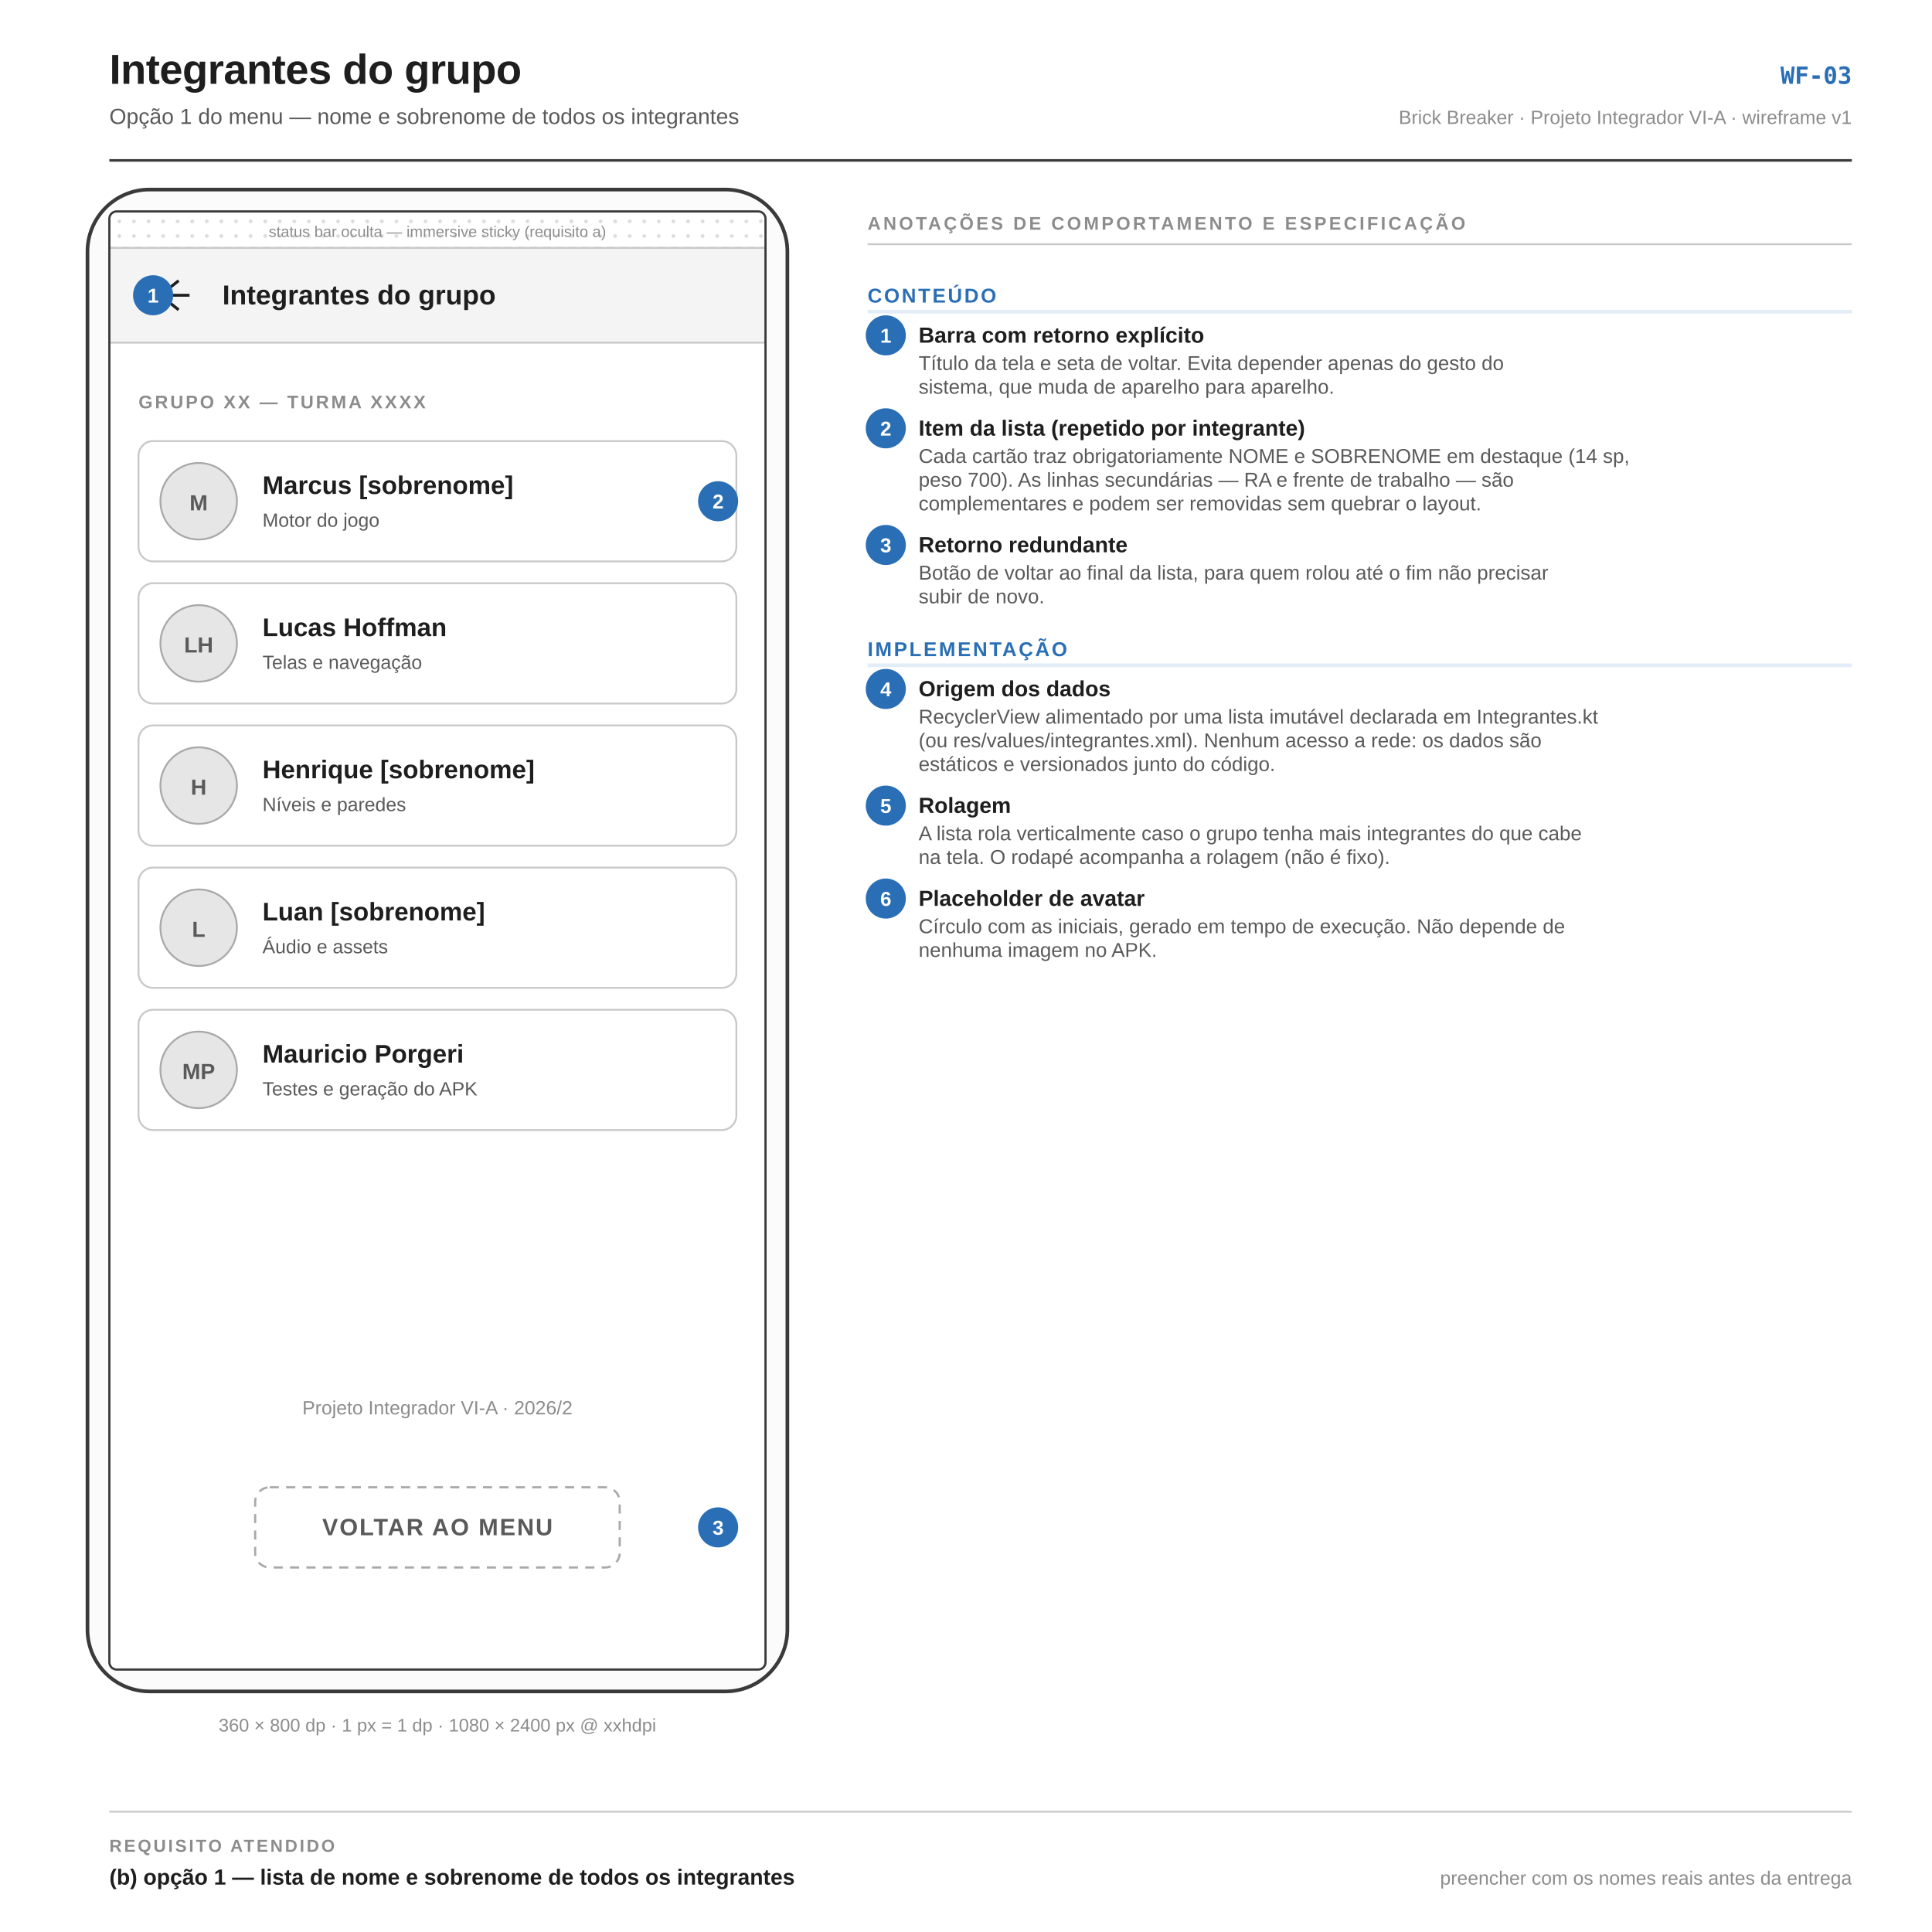
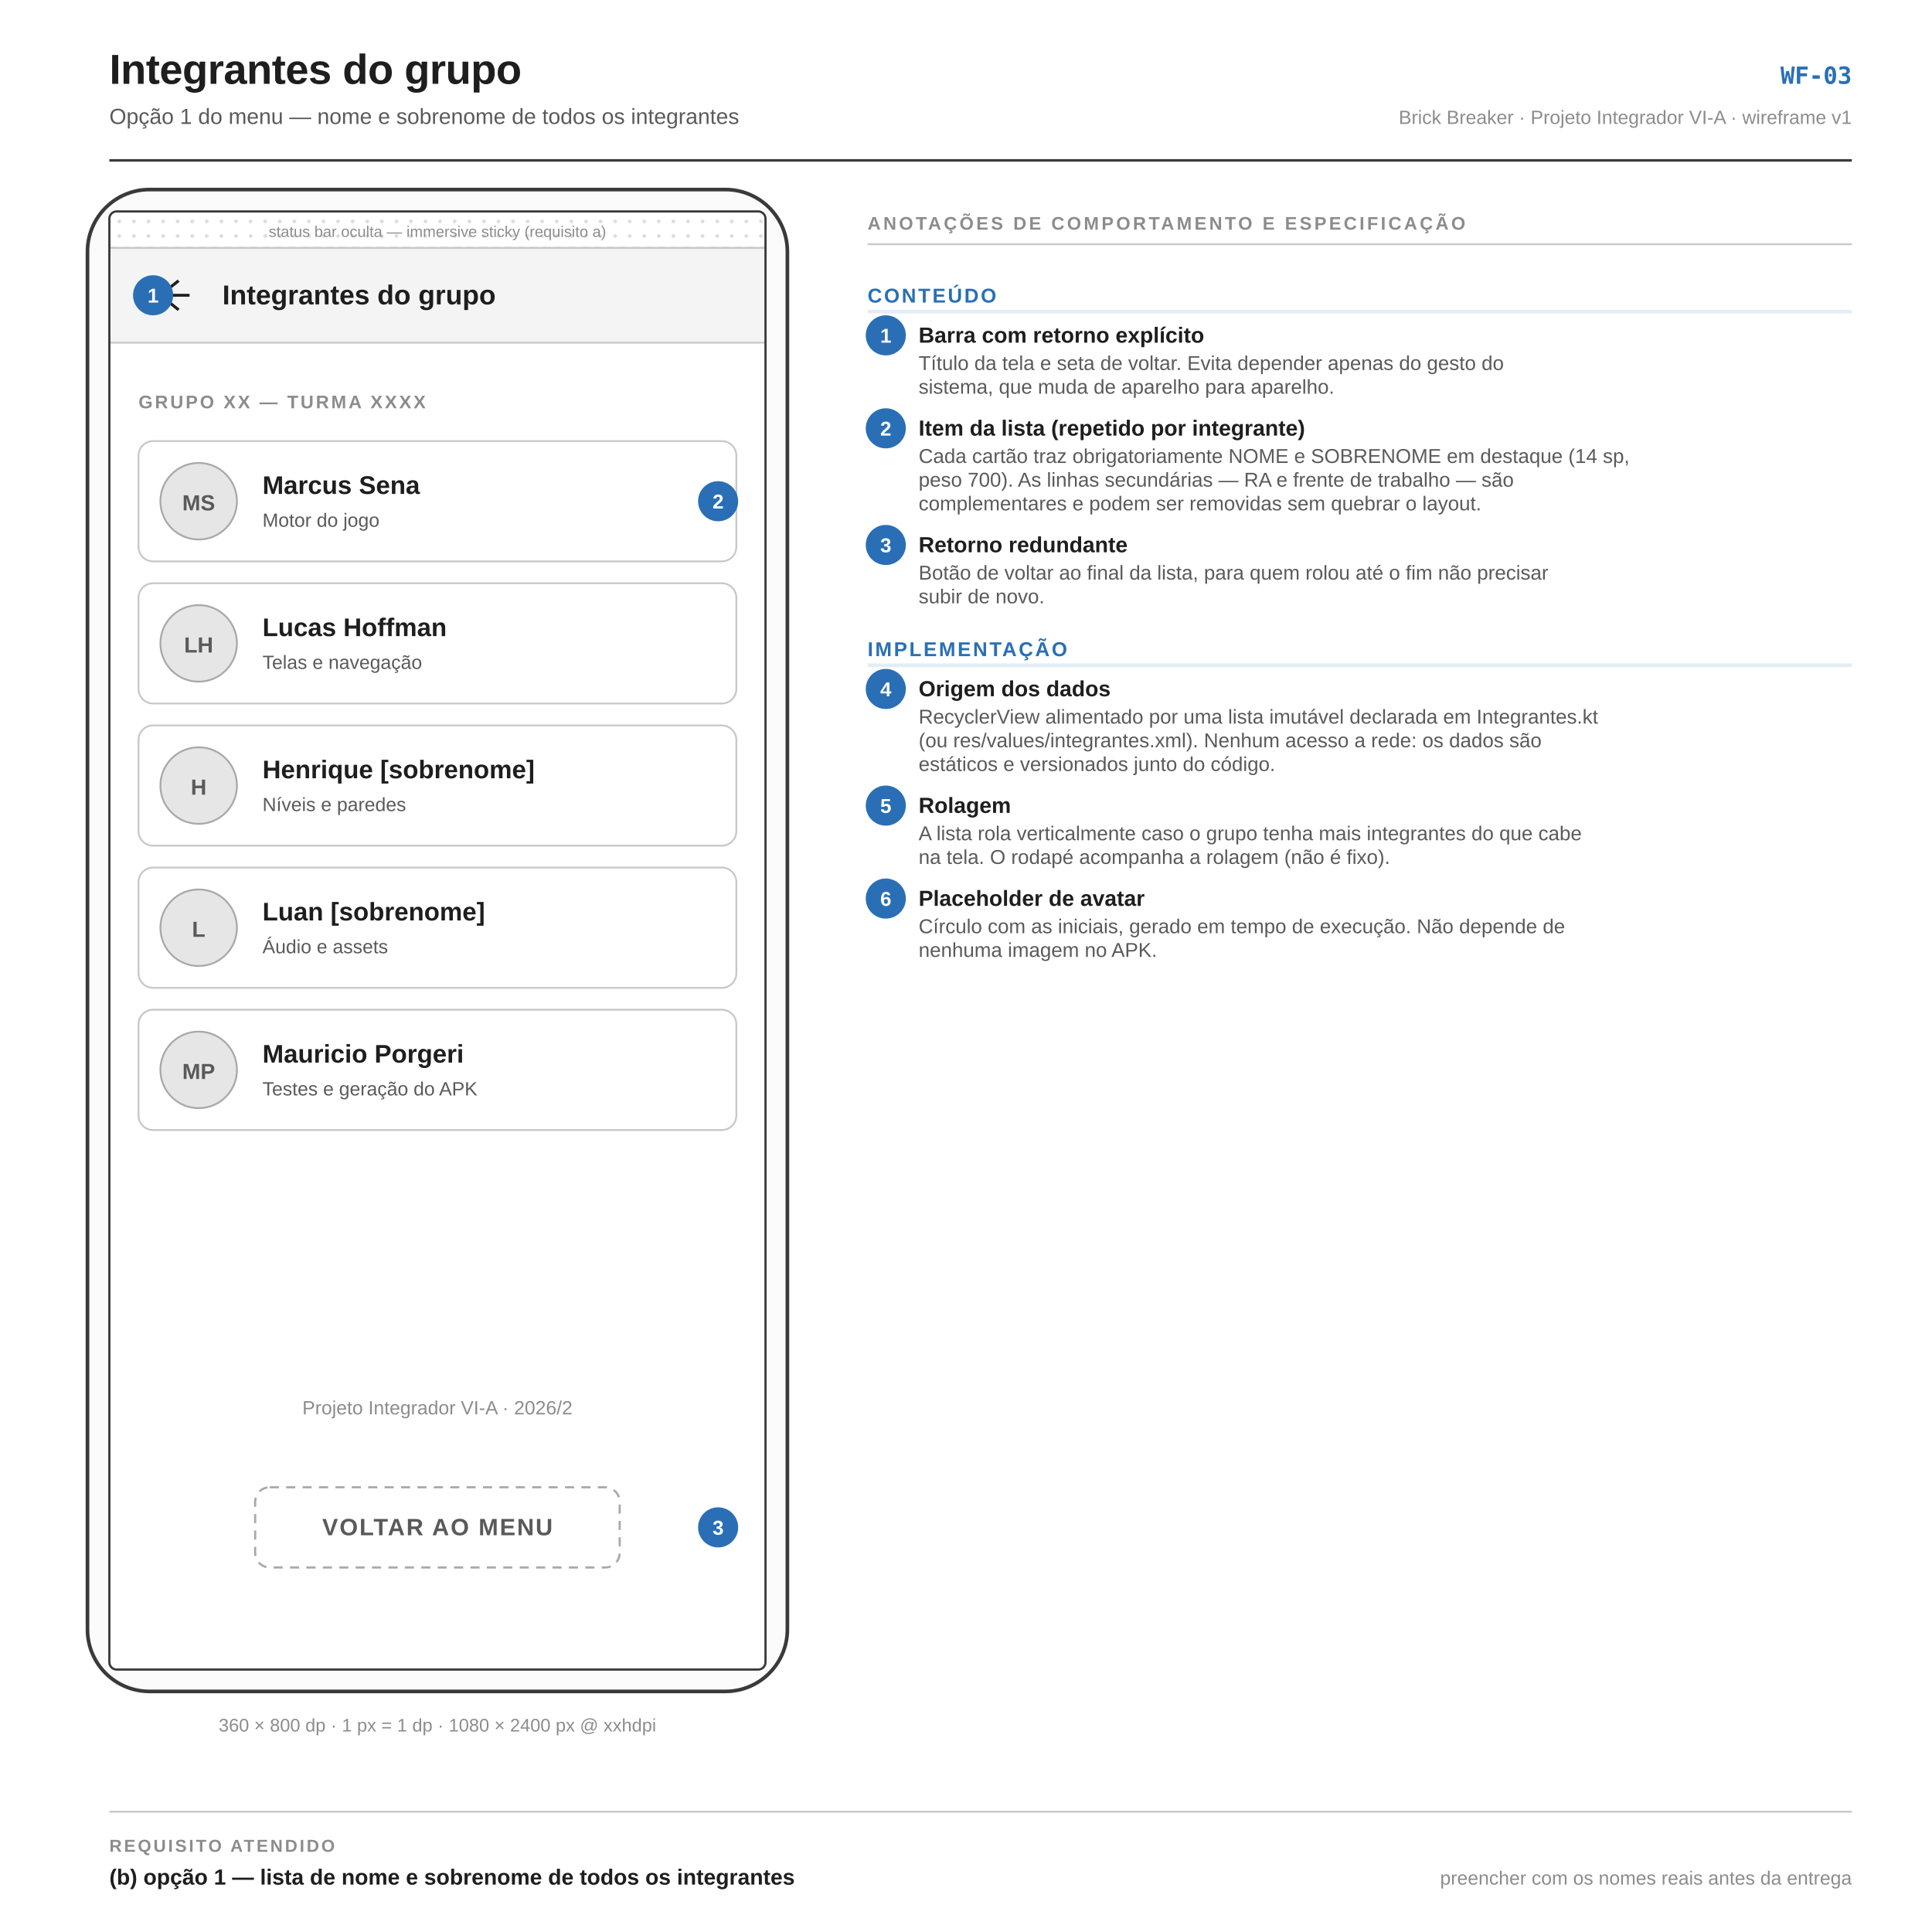
<svg xmlns="http://www.w3.org/2000/svg" width="1060" height="1060" viewBox="0 0 1060 1060" font-family="'Segoe UI','Helvetica Neue',Arial,sans-serif">
  <defs>
    <pattern id="hA" width="6" height="6" patternUnits="userSpaceOnUse" patternTransform="rotate(45)">
      <line x1="0" y1="0" x2="0" y2="6" stroke="#8C8C8C" stroke-width="1.2" />
    </pattern>
    <pattern id="hB" width="5" height="5" patternUnits="userSpaceOnUse">
      <line x1="0" y1="0" x2="0" y2="5" stroke="#6E6E6E" stroke-width="1.1" />
      <line x1="0" y1="0" x2="5" y2="0" stroke="#6E6E6E" stroke-width="1.1" />
    </pattern>
    <pattern id="hX" width="4" height="4" patternUnits="userSpaceOnUse" patternTransform="rotate(45)">
      <line x1="0" y1="0" x2="0" y2="4" stroke="#EDEDED" stroke-width="1.6" />
    </pattern>
    <pattern id="dots" width="8" height="8" patternUnits="userSpaceOnUse">
      <circle cx="1.5" cy="1.5" r="1" fill="#D8D8D8" />
    </pattern>
    <marker id="seta" viewBox="0 0 10 10" refX="9" refY="5" markerWidth="7" markerHeight="7" orient="auto-start-reverse">
      <path d="M 0 0 L 10 5 L 0 10 z" fill="#2A6FB5" />
    </marker>
  </defs>
  <rect x="0" y="0" width="1060" height="1060" rx="0" fill="#FFFFFF" stroke="none" stroke-width="1" />
  <text x="60" y="46" font-family="'Segoe UI','Helvetica Neue',Arial,sans-serif" font-size="23" font-weight="800" fill="#1E1E1E" text-anchor="start" letter-spacing="-0.2">Integrantes do grupo</text>
  <text x="60" y="68" font-family="'Segoe UI','Helvetica Neue',Arial,sans-serif" font-size="12" font-weight="400" fill="#5A5A5A" text-anchor="start">Opção 1 do menu — nome e sobrenome de todos os integrantes</text>
  <text x="1016" y="46" font-family="'Cascadia Mono','Consolas','DejaVu Sans Mono',monospace" font-size="13" font-weight="700" fill="#2A6FB5" text-anchor="end">WF-03</text>
  <text x="1016" y="68" font-family="'Segoe UI','Helvetica Neue',Arial,sans-serif" font-size="10.5" font-weight="400" fill="#8C8C8C" text-anchor="end">Brick Breaker · Projeto Integrador VI-A · wireframe v1</text>
  <line x1="60" y1="88" x2="1016" y2="88" stroke="#3A3A3A" stroke-width="1.4" />
  <rect x="48" y="104" width="384" height="824" rx="34" fill="#FBFBFB" stroke="#3A3A3A" stroke-width="2" />
  <rect x="60" y="116" width="360" height="800" rx="4" fill="#FFFFFF" stroke="#C8C8C8" stroke-width="1" />
  <rect x="60" y="116" width="360" height="20" rx="0" fill="url(#dots)" stroke="none" stroke-width="1" />
  <line x1="60" y1="136" x2="420" y2="136" stroke="#C8C8C8" stroke-width="1" stroke-dasharray="4 3" />
  <text x="240" y="130" font-family="'Segoe UI','Helvetica Neue',Arial,sans-serif" font-size="8.5" font-weight="400" fill="#8C8C8C" text-anchor="middle">status bar oculta — immersive sticky (requisito a)</text>
  <rect x="60" y="136" width="360" height="52" rx="0" fill="#F4F4F4" stroke="#C8C8C8" stroke-width="1" />
  <path d="M 88 162 l 10 -8 M 88 162 l 10 8 M 88 162 h 16" fill="none" stroke="#1E1E1E" stroke-width="1.6" />
  <text x="122" y="167" font-family="'Segoe UI','Helvetica Neue',Arial,sans-serif" font-size="15" font-weight="700" fill="#1E1E1E" text-anchor="start">Integrantes do grupo</text>
  <text x="76" y="224" font-family="'Segoe UI','Helvetica Neue',Arial,sans-serif" font-size="10" font-weight="700" fill="#8C8C8C" text-anchor="start" letter-spacing="1.2">GRUPO XX — TURMA XXXX</text>
  <rect x="76" y="242" width="328" height="66" rx="8" fill="#FFFFFF" stroke="#C8C8C8" stroke-width="1" />
  <circle cx="109" cy="275" r="21" fill="#E6E6E6" stroke="#A9A9A9" stroke-width="1" />
-   <text x="109" y="280" font-family="'Segoe UI','Helvetica Neue',Arial,sans-serif" font-size="12" font-weight="700" fill="#5A5A5A" text-anchor="middle">M</text>
-   <text x="144" y="271" font-family="'Segoe UI','Helvetica Neue',Arial,sans-serif" font-size="14" font-weight="700" fill="#1E1E1E" text-anchor="start">Marcus [sobrenome]</text>
+   <text x="109" y="280" font-family="'Segoe UI','Helvetica Neue',Arial,sans-serif" font-size="12" font-weight="700" fill="#5A5A5A" text-anchor="middle">MS</text>
+   <text x="144" y="271" font-family="'Segoe UI','Helvetica Neue',Arial,sans-serif" font-size="14" font-weight="700" fill="#1E1E1E" text-anchor="start">Marcus Sena</text>
  <text x="144" y="289" font-family="'Segoe UI','Helvetica Neue',Arial,sans-serif" font-size="10.5" font-weight="400" fill="#5A5A5A" text-anchor="start">Motor do jogo</text>
  <rect x="76" y="320" width="328" height="66" rx="8" fill="#FFFFFF" stroke="#C8C8C8" stroke-width="1" />
  <circle cx="109" cy="353" r="21" fill="#E6E6E6" stroke="#A9A9A9" stroke-width="1" />
  <text x="109" y="358" font-family="'Segoe UI','Helvetica Neue',Arial,sans-serif" font-size="12" font-weight="700" fill="#5A5A5A" text-anchor="middle">LH</text>
  <text x="144" y="349" font-family="'Segoe UI','Helvetica Neue',Arial,sans-serif" font-size="14" font-weight="700" fill="#1E1E1E" text-anchor="start">Lucas Hoffman</text>
  <text x="144" y="367" font-family="'Segoe UI','Helvetica Neue',Arial,sans-serif" font-size="10.5" font-weight="400" fill="#5A5A5A" text-anchor="start">Telas e navegação</text>
  <rect x="76" y="398" width="328" height="66" rx="8" fill="#FFFFFF" stroke="#C8C8C8" stroke-width="1" />
  <circle cx="109" cy="431" r="21" fill="#E6E6E6" stroke="#A9A9A9" stroke-width="1" />
  <text x="109" y="436" font-family="'Segoe UI','Helvetica Neue',Arial,sans-serif" font-size="12" font-weight="700" fill="#5A5A5A" text-anchor="middle">H</text>
  <text x="144" y="427" font-family="'Segoe UI','Helvetica Neue',Arial,sans-serif" font-size="14" font-weight="700" fill="#1E1E1E" text-anchor="start">Henrique [sobrenome]</text>
  <text x="144" y="445" font-family="'Segoe UI','Helvetica Neue',Arial,sans-serif" font-size="10.5" font-weight="400" fill="#5A5A5A" text-anchor="start">Níveis e paredes</text>
  <rect x="76" y="476" width="328" height="66" rx="8" fill="#FFFFFF" stroke="#C8C8C8" stroke-width="1" />
  <circle cx="109" cy="509" r="21" fill="#E6E6E6" stroke="#A9A9A9" stroke-width="1" />
  <text x="109" y="514" font-family="'Segoe UI','Helvetica Neue',Arial,sans-serif" font-size="12" font-weight="700" fill="#5A5A5A" text-anchor="middle">L</text>
  <text x="144" y="505" font-family="'Segoe UI','Helvetica Neue',Arial,sans-serif" font-size="14" font-weight="700" fill="#1E1E1E" text-anchor="start">Luan [sobrenome]</text>
  <text x="144" y="523" font-family="'Segoe UI','Helvetica Neue',Arial,sans-serif" font-size="10.5" font-weight="400" fill="#5A5A5A" text-anchor="start">Áudio e assets</text>
  <rect x="76" y="554" width="328" height="66" rx="8" fill="#FFFFFF" stroke="#C8C8C8" stroke-width="1" />
  <circle cx="109" cy="587" r="21" fill="#E6E6E6" stroke="#A9A9A9" stroke-width="1" />
  <text x="109" y="592" font-family="'Segoe UI','Helvetica Neue',Arial,sans-serif" font-size="12" font-weight="700" fill="#5A5A5A" text-anchor="middle">MP</text>
  <text x="144" y="583" font-family="'Segoe UI','Helvetica Neue',Arial,sans-serif" font-size="14" font-weight="700" fill="#1E1E1E" text-anchor="start">Mauricio Porgeri</text>
  <text x="144" y="601" font-family="'Segoe UI','Helvetica Neue',Arial,sans-serif" font-size="10.5" font-weight="400" fill="#5A5A5A" text-anchor="start">Testes e geração do APK</text>
  <text x="240" y="776" font-family="'Segoe UI','Helvetica Neue',Arial,sans-serif" font-size="10.5" font-weight="400" fill="#8C8C8C" text-anchor="middle">Projeto Integrador VI-A · 2026/2</text>
  <rect x="140" y="816" width="200" height="44" rx="8" fill="none" stroke="#A9A9A9" stroke-width="1.2" stroke-dasharray="5 4" />
  <text x="240" y="842.33" font-family="'Segoe UI','Helvetica Neue',Arial,sans-serif" font-size="13" font-weight="600" fill="#5A5A5A" text-anchor="middle" letter-spacing="0.8">VOLTAR AO MENU</text>
  <circle cx="84" cy="162" r="11" fill="#2A6FB5" stroke="none" stroke-width="1" />
  <text x="84" y="166" font-family="'Segoe UI','Helvetica Neue',Arial,sans-serif" font-size="11" font-weight="700" fill="#fff" text-anchor="middle">1</text>
  <circle cx="394" cy="275" r="11" fill="#2A6FB5" stroke="none" stroke-width="1" />
  <text x="394" y="279" font-family="'Segoe UI','Helvetica Neue',Arial,sans-serif" font-size="11" font-weight="700" fill="#fff" text-anchor="middle">2</text>
  <circle cx="394" cy="838" r="11" fill="#2A6FB5" stroke="none" stroke-width="1" />
  <text x="394" y="842" font-family="'Segoe UI','Helvetica Neue',Arial,sans-serif" font-size="11" font-weight="700" fill="#fff" text-anchor="middle">3</text>
  <rect x="60" y="116" width="360" height="800" rx="4" fill="none" stroke="#3A3A3A" stroke-width="1.2" />
  <text x="240" y="950" font-family="'Segoe UI','Helvetica Neue',Arial,sans-serif" font-size="10" font-weight="400" fill="#8C8C8C" text-anchor="middle">360 × 800 dp  ·  1 px = 1 dp  ·  1080 × 2400 px @ xxhdpi</text>
  <text x="476" y="126" font-family="'Segoe UI','Helvetica Neue',Arial,sans-serif" font-size="10" font-weight="700" fill="#8C8C8C" text-anchor="start" letter-spacing="1.4">ANOTAÇÕES DE COMPORTAMENTO E ESPECIFICAÇÃO</text>
  <line x1="476" y1="134" x2="1016" y2="134" stroke="#C8C8C8" stroke-width="1" />
  <text x="476" y="166" font-family="'Segoe UI','Helvetica Neue',Arial,sans-serif" font-size="11" font-weight="700" fill="#2A6FB5" text-anchor="start" letter-spacing="1.1">CONTEÚDO</text>
  <line x1="476" y1="171" x2="1016" y2="171" stroke="#E3EDF7" stroke-width="2" />
  <circle cx="486" cy="184" r="11" fill="#2A6FB5" stroke="none" stroke-width="1" />
  <text x="486" y="188" font-family="'Segoe UI','Helvetica Neue',Arial,sans-serif" font-size="11" font-weight="700" fill="#fff" text-anchor="middle">1</text>
  <text x="504" y="188" font-family="'Segoe UI','Helvetica Neue',Arial,sans-serif" font-size="12" font-weight="700" fill="#1E1E1E" text-anchor="start">Barra com retorno explícito</text>
  <text x="504" y="203" font-family="'Segoe UI','Helvetica Neue',Arial,sans-serif" font-size="11" font-weight="400" fill="#5A5A5A" text-anchor="start">Título da tela e seta de voltar. Evita depender apenas do gesto do</text>
  <text x="504" y="216" font-family="'Segoe UI','Helvetica Neue',Arial,sans-serif" font-size="11" font-weight="400" fill="#5A5A5A" text-anchor="start">sistema, que muda de aparelho para aparelho.</text>
  <circle cx="486" cy="235" r="11" fill="#2A6FB5" stroke="none" stroke-width="1" />
  <text x="486" y="239" font-family="'Segoe UI','Helvetica Neue',Arial,sans-serif" font-size="11" font-weight="700" fill="#fff" text-anchor="middle">2</text>
  <text x="504" y="239" font-family="'Segoe UI','Helvetica Neue',Arial,sans-serif" font-size="12" font-weight="700" fill="#1E1E1E" text-anchor="start">Item da lista (repetido por integrante)</text>
  <text x="504" y="254" font-family="'Segoe UI','Helvetica Neue',Arial,sans-serif" font-size="11" font-weight="400" fill="#5A5A5A" text-anchor="start">Cada cartão traz obrigatoriamente NOME e SOBRENOME em destaque (14 sp,</text>
  <text x="504" y="267" font-family="'Segoe UI','Helvetica Neue',Arial,sans-serif" font-size="11" font-weight="400" fill="#5A5A5A" text-anchor="start">peso 700). As linhas secundárias — RA e frente de trabalho — são</text>
  <text x="504" y="280" font-family="'Segoe UI','Helvetica Neue',Arial,sans-serif" font-size="11" font-weight="400" fill="#5A5A5A" text-anchor="start">complementares e podem ser removidas sem quebrar o layout.</text>
  <circle cx="486" cy="299" r="11" fill="#2A6FB5" stroke="none" stroke-width="1" />
  <text x="486" y="303" font-family="'Segoe UI','Helvetica Neue',Arial,sans-serif" font-size="11" font-weight="700" fill="#fff" text-anchor="middle">3</text>
  <text x="504" y="303" font-family="'Segoe UI','Helvetica Neue',Arial,sans-serif" font-size="12" font-weight="700" fill="#1E1E1E" text-anchor="start">Retorno redundante</text>
  <text x="504" y="318" font-family="'Segoe UI','Helvetica Neue',Arial,sans-serif" font-size="11" font-weight="400" fill="#5A5A5A" text-anchor="start">Botão de voltar ao final da lista, para quem rolou até o fim não precisar</text>
  <text x="504" y="331" font-family="'Segoe UI','Helvetica Neue',Arial,sans-serif" font-size="11" font-weight="400" fill="#5A5A5A" text-anchor="start">subir de novo.</text>
  <text x="476" y="360" font-family="'Segoe UI','Helvetica Neue',Arial,sans-serif" font-size="11" font-weight="700" fill="#2A6FB5" text-anchor="start" letter-spacing="1.1">IMPLEMENTAÇÃO</text>
  <line x1="476" y1="365" x2="1016" y2="365" stroke="#E3EDF7" stroke-width="2" />
  <circle cx="486" cy="378" r="11" fill="#2A6FB5" stroke="none" stroke-width="1" />
  <text x="486" y="382" font-family="'Segoe UI','Helvetica Neue',Arial,sans-serif" font-size="11" font-weight="700" fill="#fff" text-anchor="middle">4</text>
  <text x="504" y="382" font-family="'Segoe UI','Helvetica Neue',Arial,sans-serif" font-size="12" font-weight="700" fill="#1E1E1E" text-anchor="start">Origem dos dados</text>
  <text x="504" y="397" font-family="'Segoe UI','Helvetica Neue',Arial,sans-serif" font-size="11" font-weight="400" fill="#5A5A5A" text-anchor="start">RecyclerView alimentado por uma lista imutável declarada em Integrantes.kt</text>
  <text x="504" y="410" font-family="'Segoe UI','Helvetica Neue',Arial,sans-serif" font-size="11" font-weight="400" fill="#5A5A5A" text-anchor="start">(ou res/values/integrantes.xml). Nenhum acesso a rede: os dados são</text>
  <text x="504" y="423" font-family="'Segoe UI','Helvetica Neue',Arial,sans-serif" font-size="11" font-weight="400" fill="#5A5A5A" text-anchor="start">estáticos e versionados junto do código.</text>
  <circle cx="486" cy="442" r="11" fill="#2A6FB5" stroke="none" stroke-width="1" />
  <text x="486" y="446" font-family="'Segoe UI','Helvetica Neue',Arial,sans-serif" font-size="11" font-weight="700" fill="#fff" text-anchor="middle">5</text>
  <text x="504" y="446" font-family="'Segoe UI','Helvetica Neue',Arial,sans-serif" font-size="12" font-weight="700" fill="#1E1E1E" text-anchor="start">Rolagem</text>
  <text x="504" y="461" font-family="'Segoe UI','Helvetica Neue',Arial,sans-serif" font-size="11" font-weight="400" fill="#5A5A5A" text-anchor="start">A lista rola verticalmente caso o grupo tenha mais integrantes do que cabe</text>
  <text x="504" y="474" font-family="'Segoe UI','Helvetica Neue',Arial,sans-serif" font-size="11" font-weight="400" fill="#5A5A5A" text-anchor="start">na tela. O rodapé acompanha a rolagem (não é fixo).</text>
  <circle cx="486" cy="493" r="11" fill="#2A6FB5" stroke="none" stroke-width="1" />
  <text x="486" y="497" font-family="'Segoe UI','Helvetica Neue',Arial,sans-serif" font-size="11" font-weight="700" fill="#fff" text-anchor="middle">6</text>
  <text x="504" y="497" font-family="'Segoe UI','Helvetica Neue',Arial,sans-serif" font-size="12" font-weight="700" fill="#1E1E1E" text-anchor="start">Placeholder de avatar</text>
  <text x="504" y="512" font-family="'Segoe UI','Helvetica Neue',Arial,sans-serif" font-size="11" font-weight="400" fill="#5A5A5A" text-anchor="start">Círculo com as iniciais, gerado em tempo de execução. Não depende de</text>
  <text x="504" y="525" font-family="'Segoe UI','Helvetica Neue',Arial,sans-serif" font-size="11" font-weight="400" fill="#5A5A5A" text-anchor="start">nenhuma imagem no APK.</text>
  <line x1="60" y1="994" x2="1016" y2="994" stroke="#C8C8C8" stroke-width="1" />
  <text x="60" y="1016" font-family="'Segoe UI','Helvetica Neue',Arial,sans-serif" font-size="9.5" font-weight="700" fill="#8C8C8C" text-anchor="start" letter-spacing="1.2">REQUISITO ATENDIDO</text>
  <text x="60" y="1034" font-family="'Segoe UI','Helvetica Neue',Arial,sans-serif" font-size="12" font-weight="600" fill="#1E1E1E" text-anchor="start">(b) opção 1 — lista de nome e sobrenome de todos os integrantes</text>
  <text x="1016" y="1034" font-family="'Segoe UI','Helvetica Neue',Arial,sans-serif" font-size="10.5" font-weight="400" fill="#8C8C8C" text-anchor="end">preencher com os nomes reais antes da entrega</text>
</svg>
